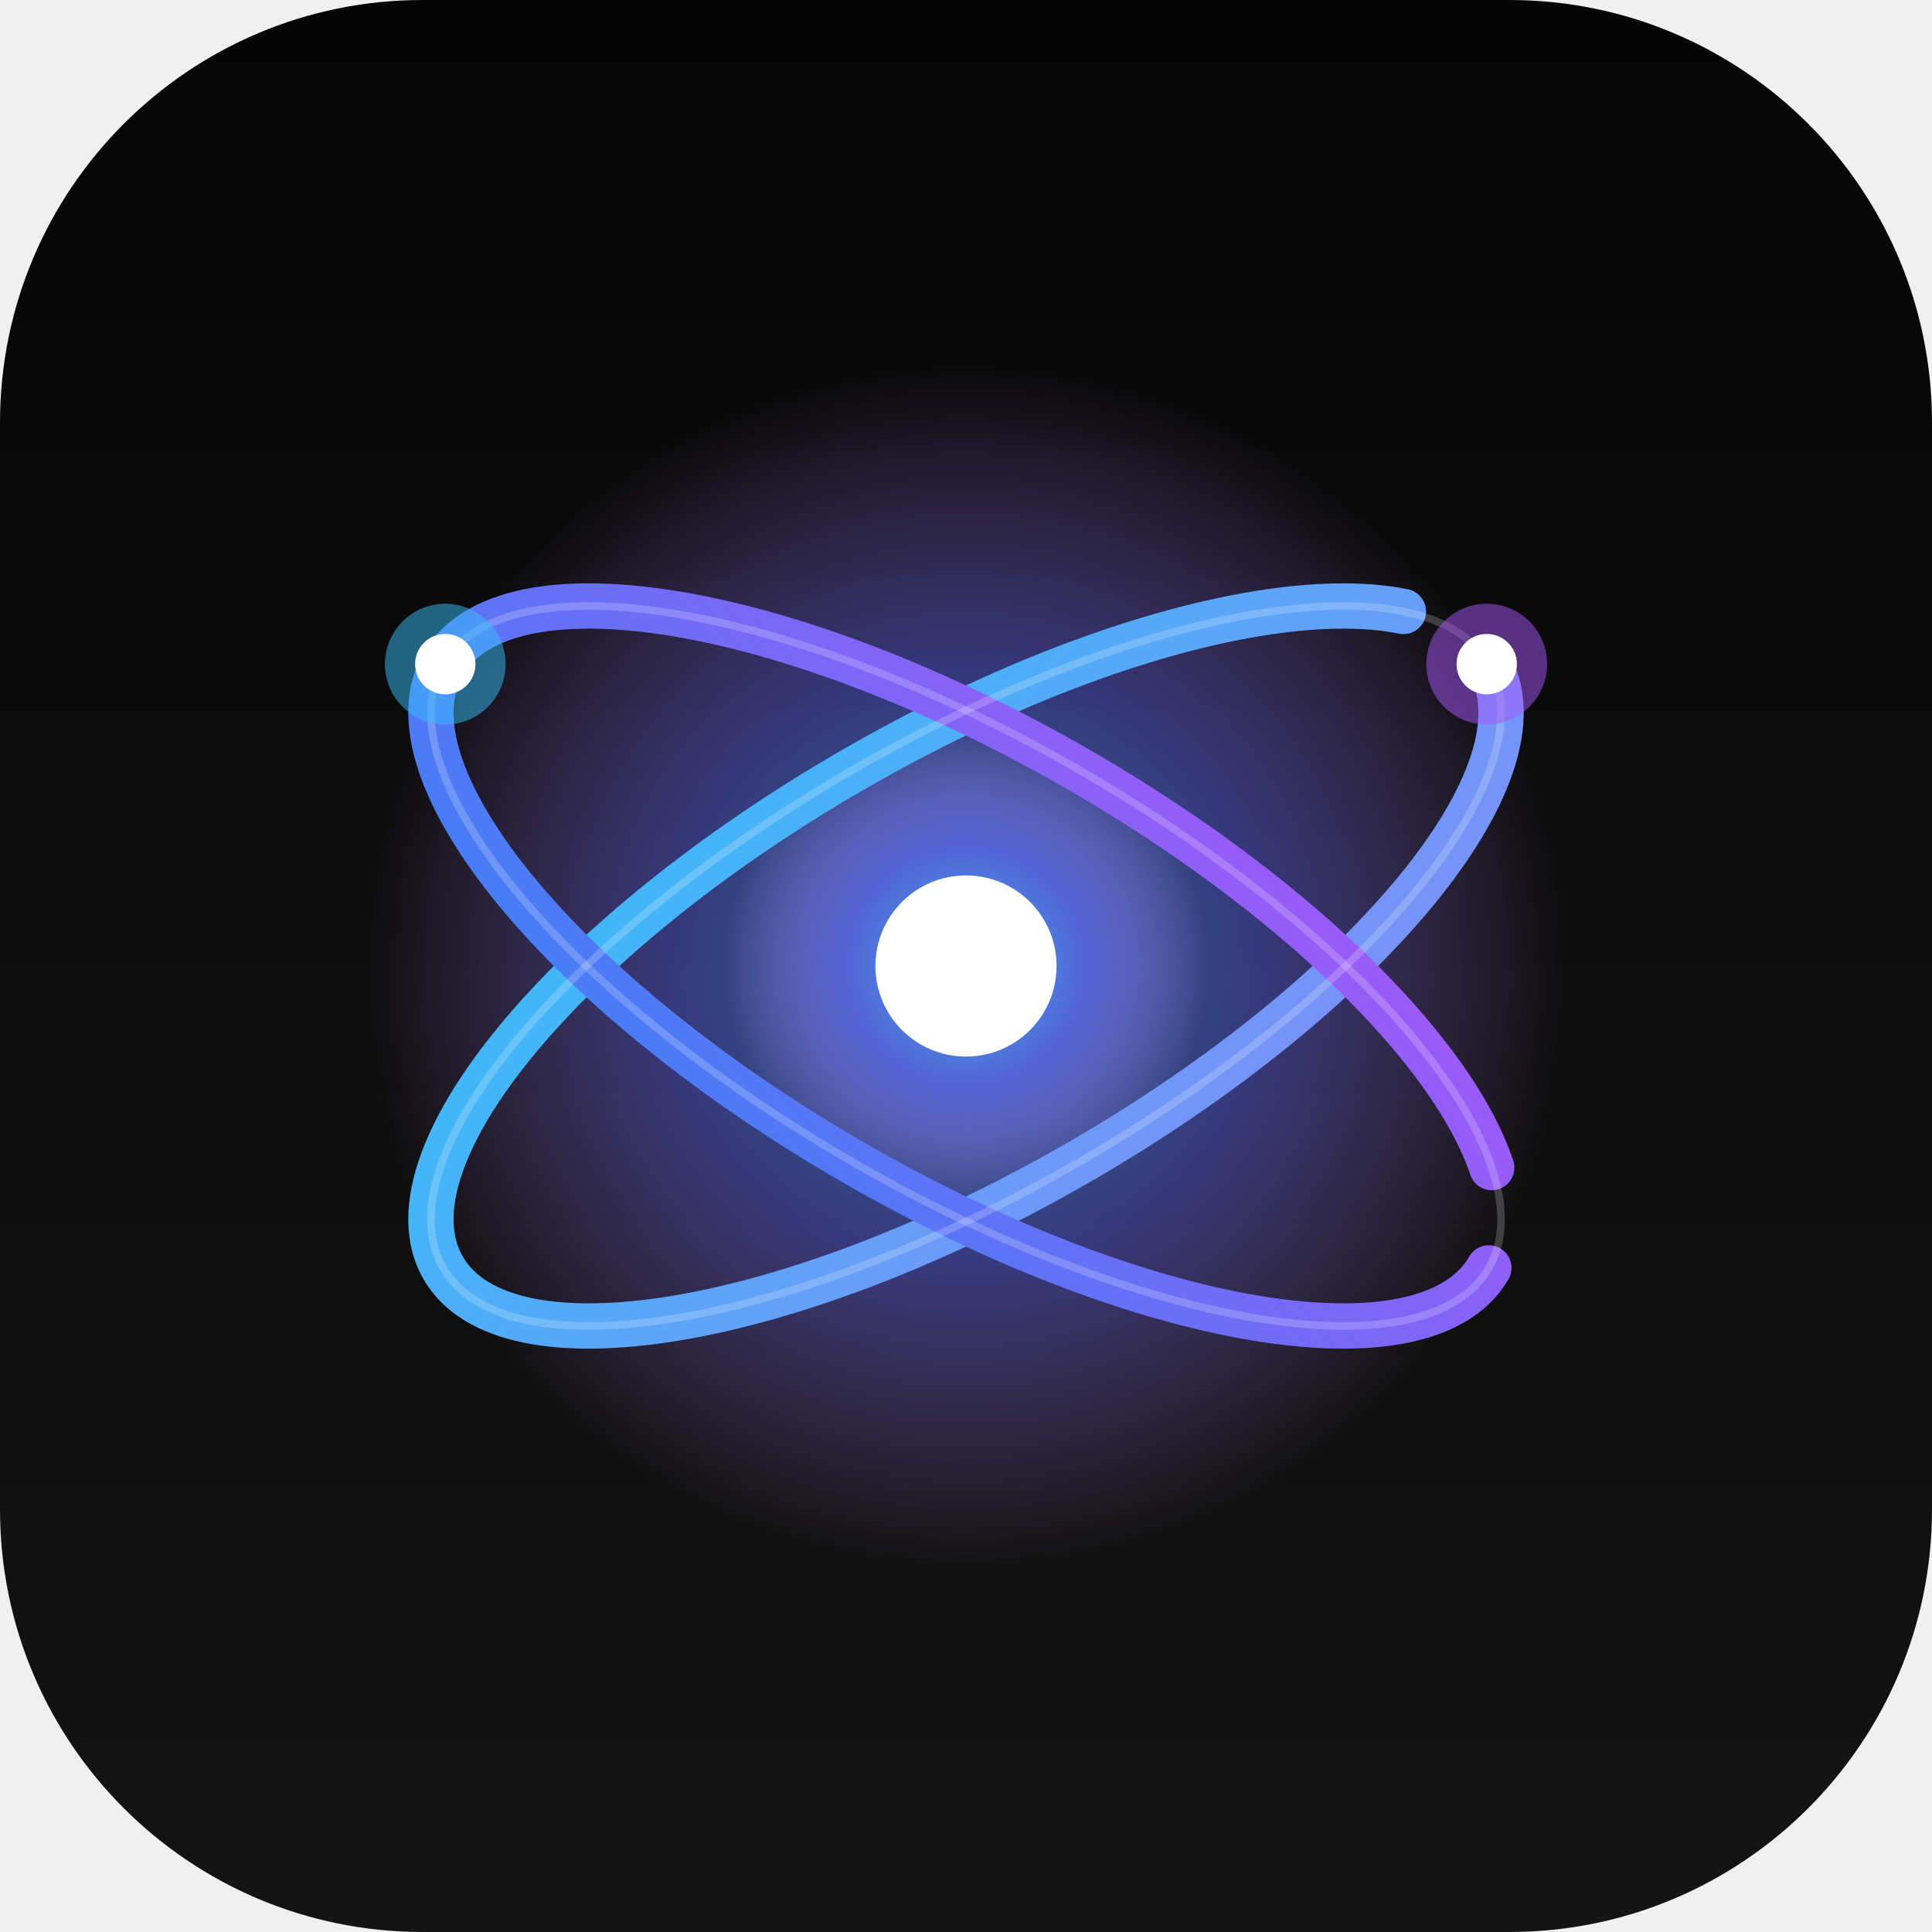
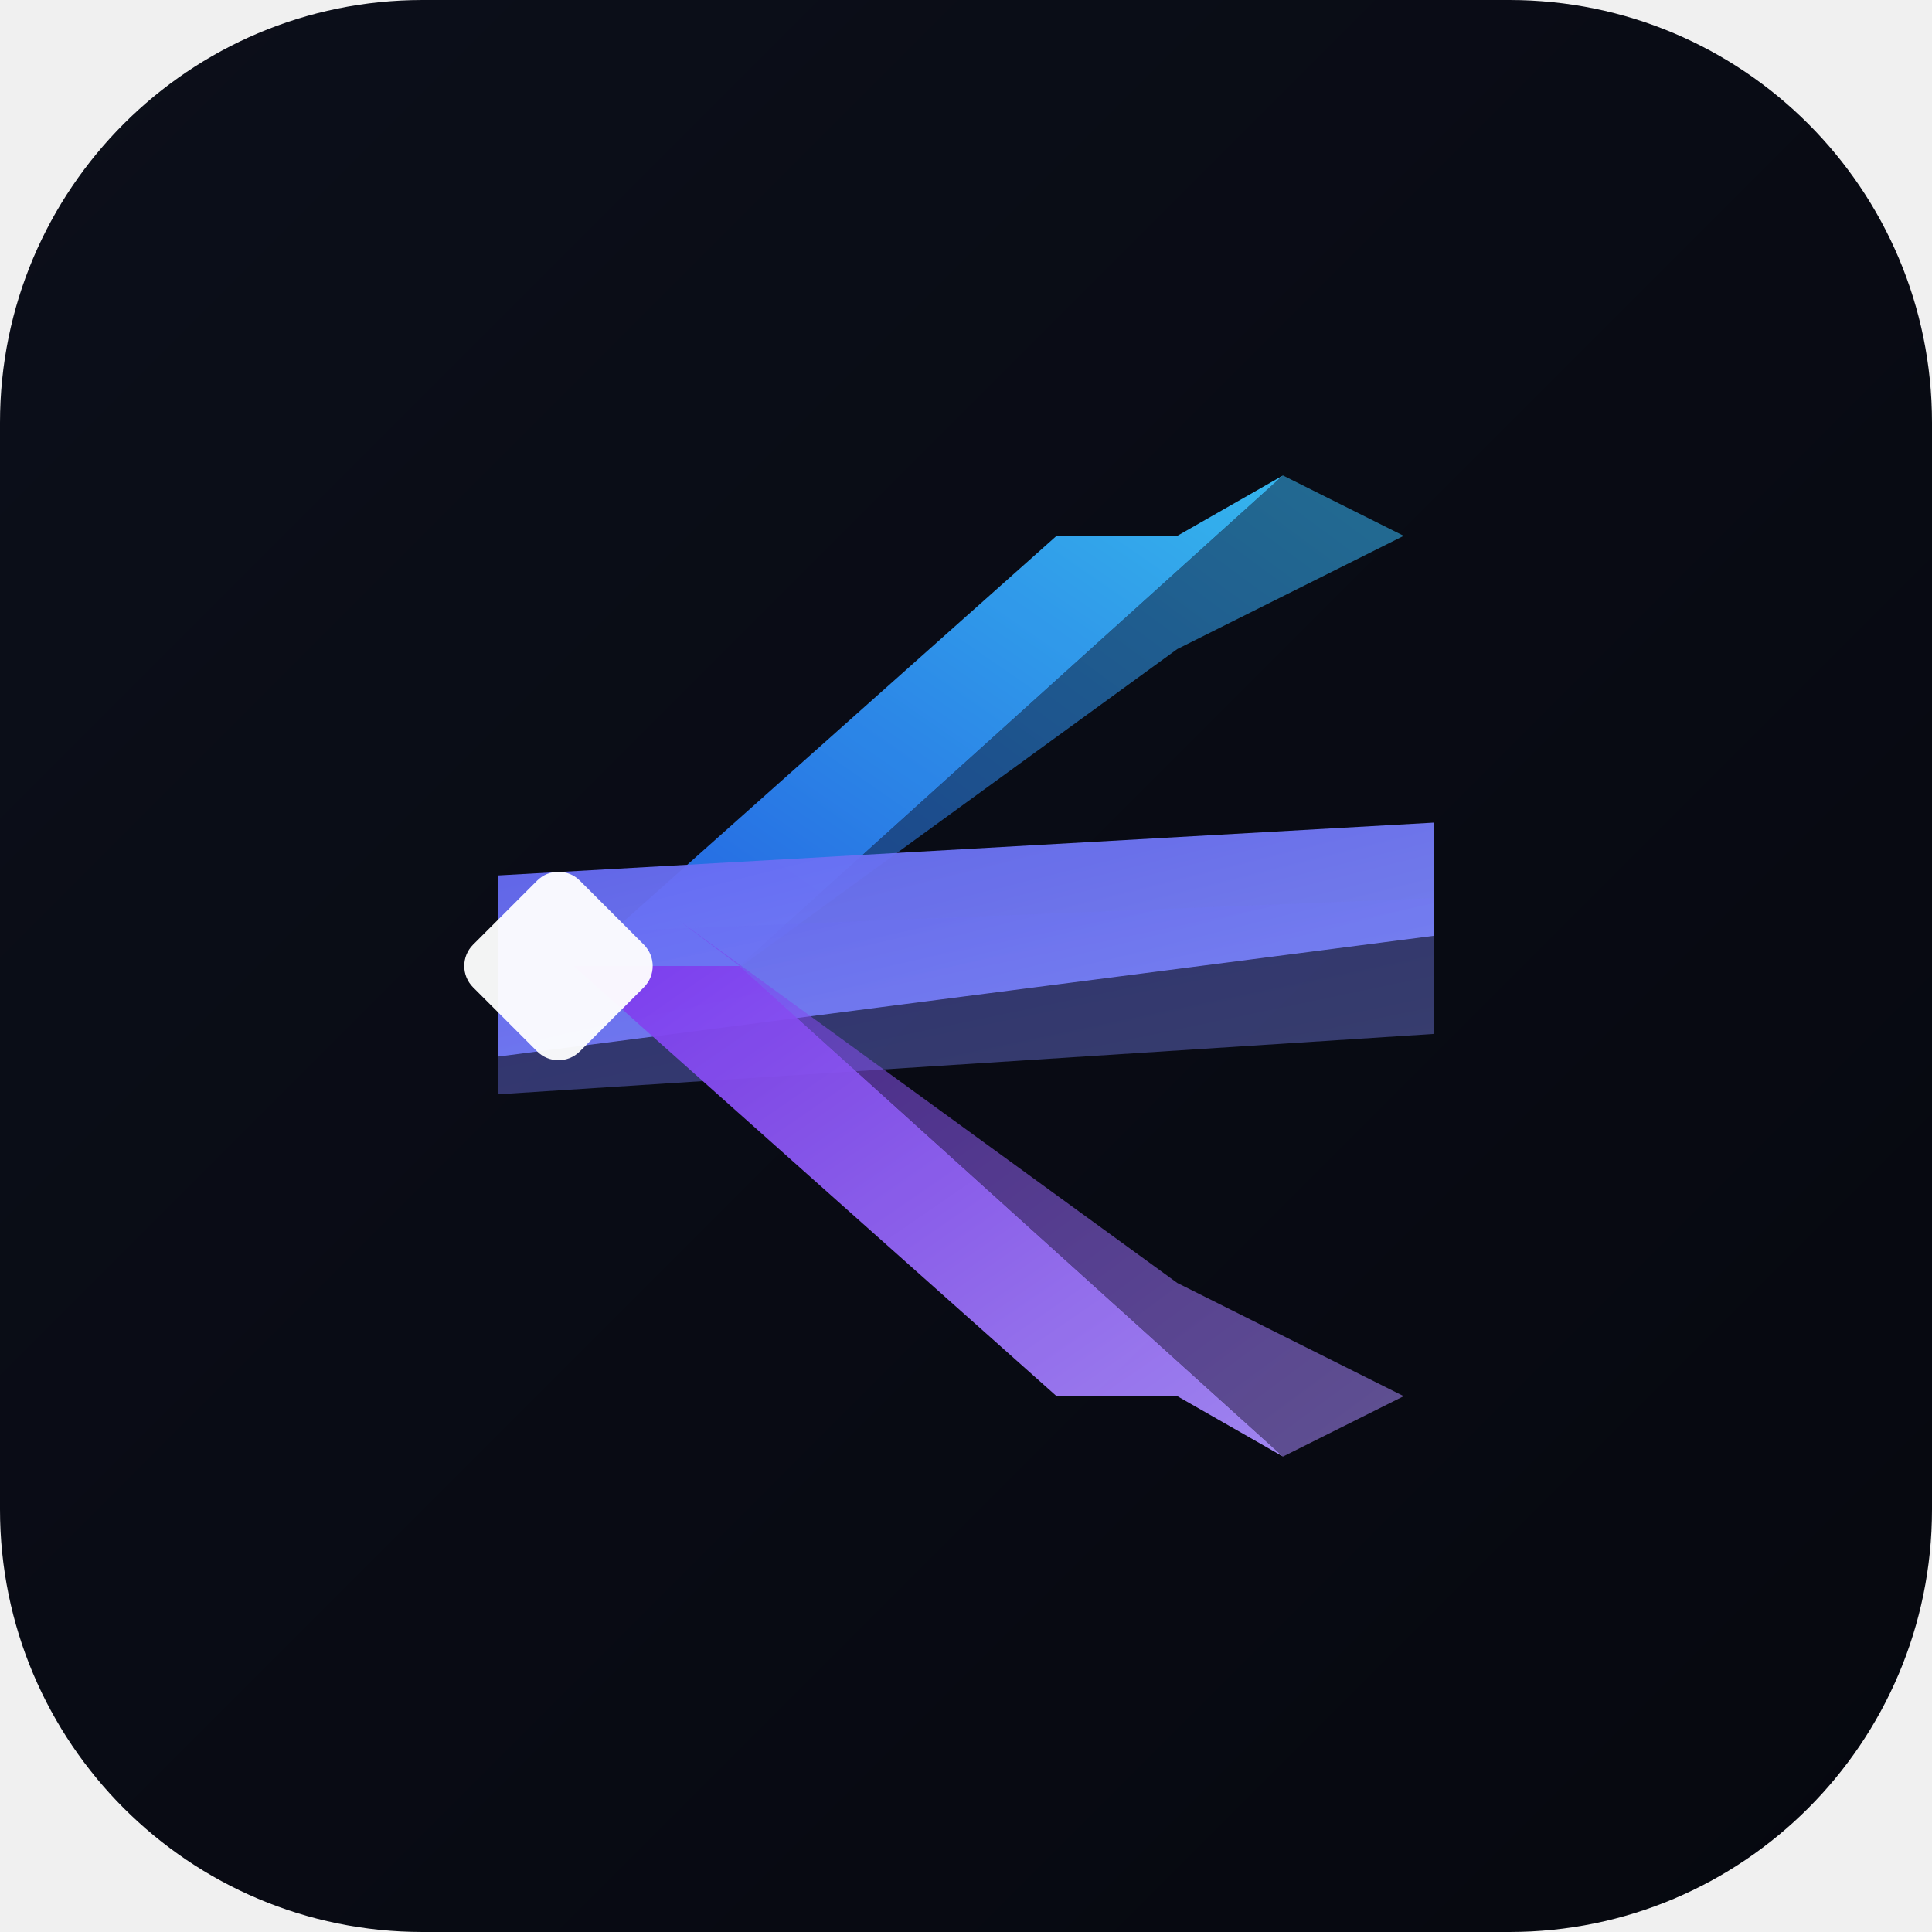
<svg xmlns="http://www.w3.org/2000/svg" viewBox="0 0 512 512">
  <defs>
-     <linearGradient id="bg" x1="0" y1="0" x2="0" y2="512" gradientUnits="userSpaceOnUse">
-       <stop stop-color="#050505" />
-       <stop offset="1" stop-color="#141414" />
+     <linearGradient id="bg" x1="0%" y1="0%" x2="100%" y2="100%">
+       <stop offset="0%" stop-color="#0c0f1a" />
+       <stop offset="100%" stop-color="#06080f" />
    </linearGradient>
-     <radialGradient id="glowOrb" cx="50%" cy="50%" r="50%">
-       <stop offset="0%" stop-color="#38bdf8" stop-opacity="1" />
-       <stop offset="50%" stop-color="#6366f1" stop-opacity="0.8" />
-       <stop offset="100%" stop-color="#c084fc" stop-opacity="0" />
-     </radialGradient>
-     <linearGradient id="ring1" x1="0%" y1="0%" x2="100%" y2="100%">
-       <stop offset="0%" stop-color="#38bdf8" />
+     <linearGradient id="ray1" x1="0%" y1="100%" x2="100%" y2="0%">
+       <stop offset="0%" stop-color="#2563eb" />
+       <stop offset="100%" stop-color="#38bdf8" />
+     </linearGradient>
+     <linearGradient id="ray2" x1="0%" y1="0%" x2="100%" y2="100%">
+       <stop offset="0%" stop-color="#6366f1" />
      <stop offset="100%" stop-color="#818cf8" />
    </linearGradient>
-     <linearGradient id="ring2" x1="100%" y1="0%" x2="0%" y2="100%">
-       <stop offset="0%" stop-color="#a855f7" />
-       <stop offset="100%" stop-color="#3b82f6" />
+     <linearGradient id="ray3" x1="0%" y1="0%" x2="100%" y2="100%">
+       <stop offset="0%" stop-color="#7c3aed" />
+       <stop offset="100%" stop-color="#a78bfa" />
    </linearGradient>
  </defs>
  <rect width="512" height="512" rx="112" fill="url(#bg)" />
-   <circle cx="256" cy="256" r="160" fill="url(#glowOrb)" opacity="0.6" />
-   <circle cx="256" cy="256" r="64" fill="url(#glowOrb)" opacity="0.9" />
-   <circle cx="256" cy="256" r="24" fill="#ffffff" />
-   <ellipse cx="256" cy="256" rx="160" ry="60" fill="none" stroke="url(#ring1)" stroke-width="12" transform="rotate(-30 256 256)" stroke-dasharray="800" stroke-dashoffset="100" stroke-linecap="round" />
-   <ellipse cx="256" cy="256" rx="160" ry="60" fill="none" stroke="url(#ring2)" stroke-width="12" transform="rotate(30 256 256)" stroke-dasharray="800" stroke-dashoffset="100" stroke-linecap="round" />
-   <ellipse cx="256" cy="256" rx="160" ry="60" fill="none" stroke="white" stroke-width="2" transform="rotate(-30 256 256)" opacity="0.2" />
-   <ellipse cx="256" cy="256" rx="160" ry="60" fill="none" stroke="white" stroke-width="2" transform="rotate(30 256 256)" opacity="0.2" />
-   <circle cx="118" cy="176" r="16" fill="#38bdf8" opacity="0.5" />
-   <circle cx="118" cy="176" r="8" fill="#ffffff" />
-   <circle cx="394" cy="176" r="16" fill="#a855f7" opacity="0.5" />
-   <circle cx="394" cy="176" r="8" fill="#ffffff" />
+   <polygon points="152,256 280,142 312,142 340,126 196,256" fill="url(#ray1)" opacity="0.95" />
+   <polygon points="196,256 340,126 372,142 312,172 180,268" fill="url(#ray1)" opacity="0.55" />
+   <polygon points="132,232 380,218 380,248 132,280" fill="url(#ray2)" opacity="0.95" rx="4" />
+   <polygon points="132,248 380,238 380,274 132,290" fill="url(#ray2)" opacity="0.4" />
+   <polygon points="152,256 280,370 312,370 340,386 196,256" fill="url(#ray3)" opacity="0.95" />
+   <polygon points="196,256 340,386 372,370 312,340 180,244" fill="url(#ray3)" opacity="0.55" />
+   <rect x="128" y="236" width="40" height="40" rx="8" transform="rotate(45,148,256)" fill="white" opacity="0.95" />
</svg>
